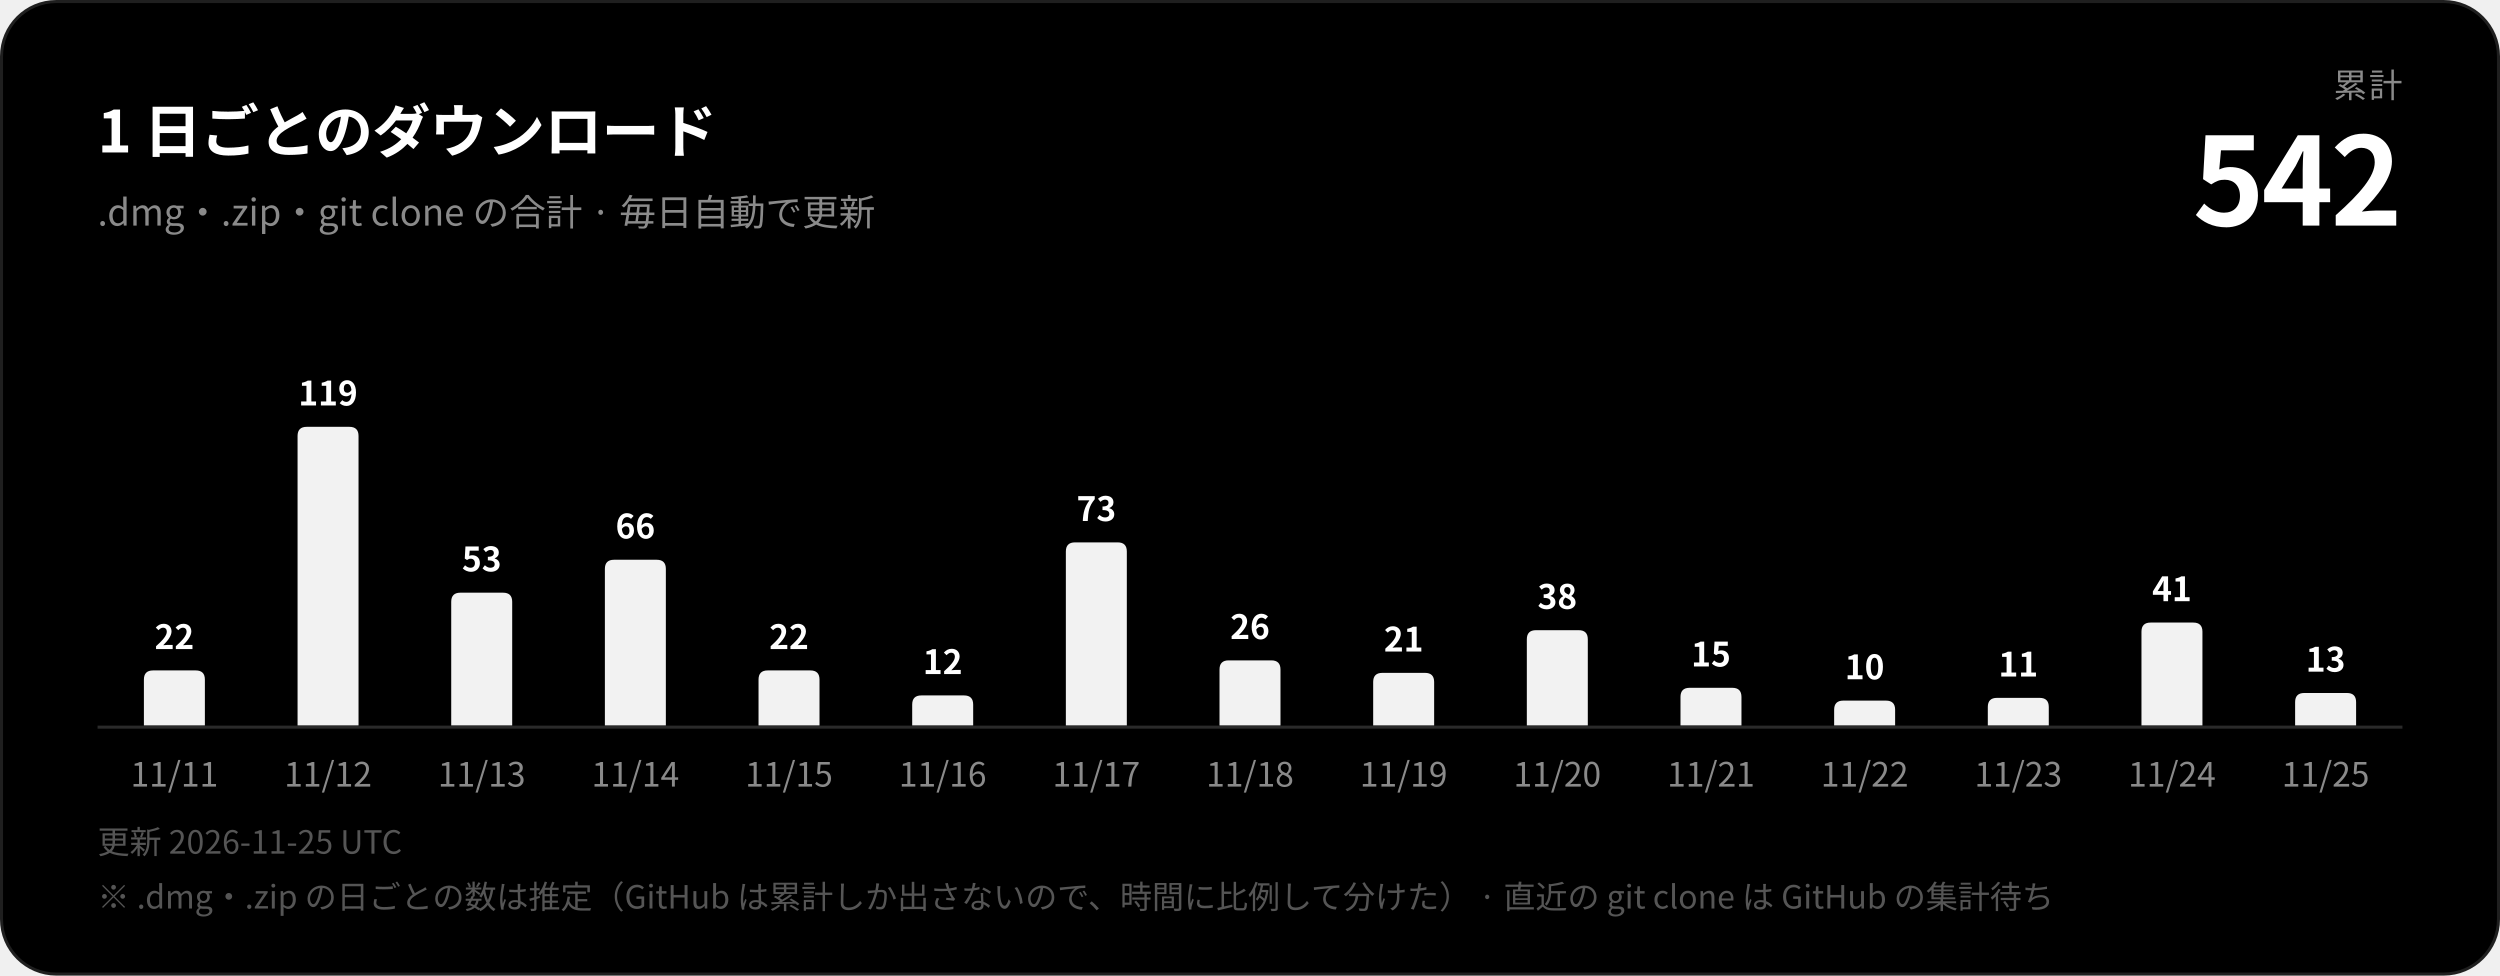
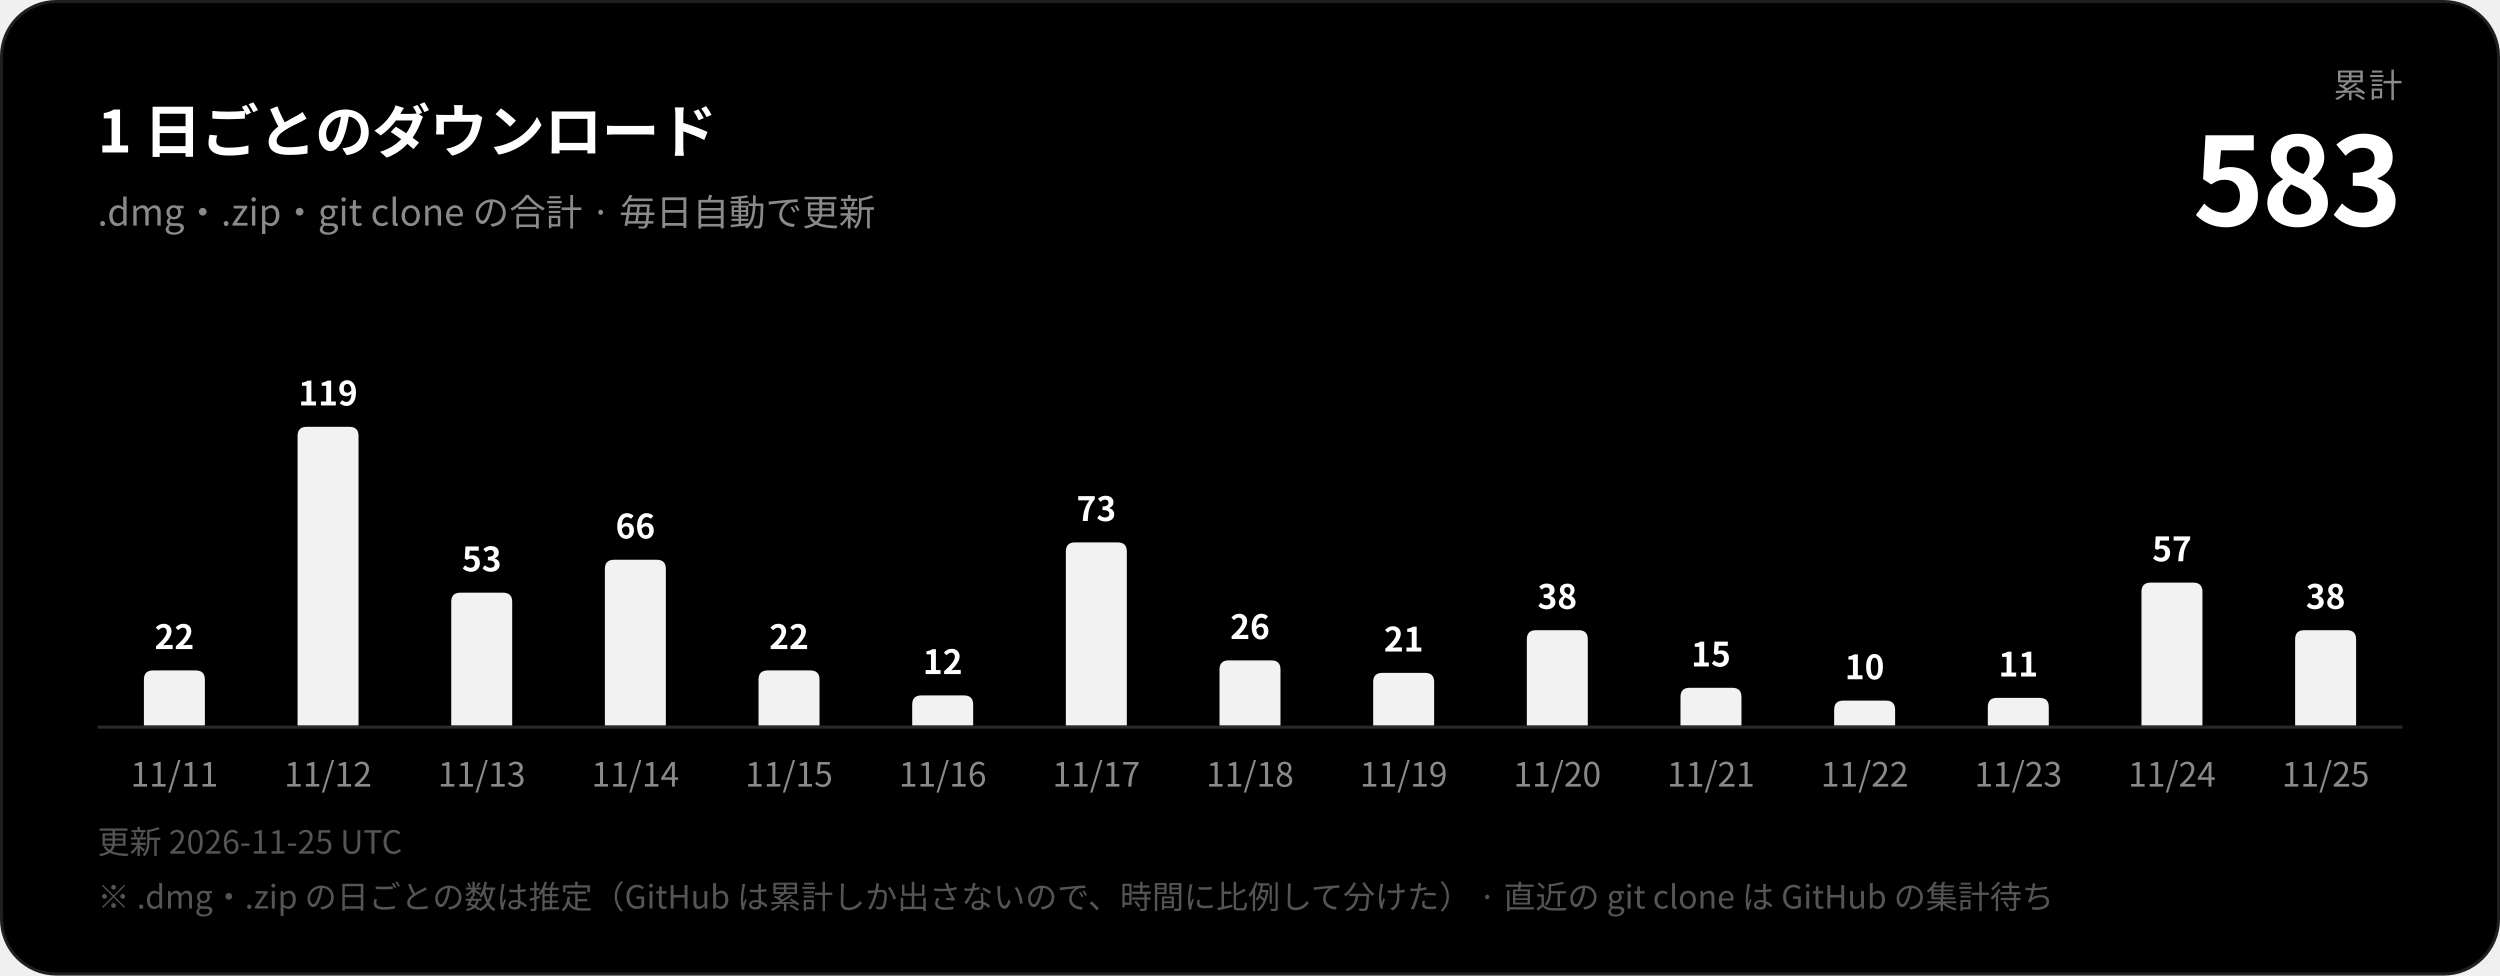
<svg xmlns="http://www.w3.org/2000/svg" width="820" height="320" viewBox="0 0 820 320" role="img" aria-label="1 日ごとのダウンロード">
  <rect x="0.5" y="0.5" width="819" height="319" rx="18" fill="#000000" stroke="#1f1f1f" />
  <g font-family="-apple-system, BlinkMacSystemFont, 'SF Pro Display', 'Segoe UI', 'Hiragino Sans', 'Hiragino Kaku Gothic ProN', 'Noto Sans CJK JP', 'Noto Sans JP', 'PingFang SC', 'Microsoft YaHei', sans-serif" style="font-variant-numeric: tabular-nums">
    <text x="32" y="50" font-size="19" font-weight="600" fill="#ffffff" letter-spacing="-0.2">1 日ごとのダウンロード</text>
    <text x="32" y="74" font-size="12" fill="#8a8a8a">.dmg・.zip・git clone の合計 · 毎日自動で更新</text>
    <text x="788" y="32" font-size="11" fill="#8a8a8a" text-anchor="end" letter-spacing="0.6">累計</text>
-     <text x="788" y="74" font-size="40" font-weight="700" fill="#ffffff" text-anchor="end" letter-spacing="-1">542</text>
+     <text x="788" y="74" font-size="40" font-weight="700" fill="#ffffff" text-anchor="end" letter-spacing="-1">583</text>
    <path d="M47.2,238.0V222.9Q47.2,219.9 50.2,219.9H64.2Q67.2,219.9 67.2,222.9V238.0Z" fill="#f2f2f2" />
    <text x="57.2" y="212.9" font-size="11" font-weight="600" fill="#ffffff" text-anchor="middle">22</text>
    <text x="57.2" y="258" font-size="11" fill="#8a8a8a" text-anchor="middle">11/11</text>
    <path d="M97.6,238.0V143.0Q97.6,140.0 100.6,140.0H114.6Q117.6,140.0 117.6,143.0V238.0Z" fill="#f2f2f2" />
    <text x="107.6" y="133.0" font-size="11" font-weight="600" fill="#ffffff" text-anchor="middle">119</text>
    <text x="107.6" y="258" font-size="11" fill="#8a8a8a" text-anchor="middle">11/12</text>
    <path d="M148.0,238.0V197.4Q148.0,194.4 151.0,194.4H165.0Q168.0,194.4 168.0,197.4V238.0Z" fill="#f2f2f2" />
    <text x="158.0" y="187.4" font-size="11" font-weight="600" fill="#ffffff" text-anchor="middle">53</text>
    <text x="158.0" y="258" font-size="11" fill="#8a8a8a" text-anchor="middle">11/13</text>
    <path d="M198.4,238.0V186.6Q198.4,183.6 201.4,183.6H215.4Q218.4,183.6 218.4,186.6V238.0Z" fill="#f2f2f2" />
    <text x="208.4" y="176.6" font-size="11" font-weight="600" fill="#ffffff" text-anchor="middle">66</text>
    <text x="208.4" y="258" font-size="11" fill="#8a8a8a" text-anchor="middle">11/14</text>
    <path d="M248.8,238.0V222.9Q248.8,219.9 251.8,219.9H265.8Q268.8,219.9 268.8,222.9V238.0Z" fill="#f2f2f2" />
    <text x="258.8" y="212.9" font-size="11" font-weight="600" fill="#ffffff" text-anchor="middle">22</text>
    <text x="258.8" y="258" font-size="11" fill="#8a8a8a" text-anchor="middle">11/15</text>
    <path d="M299.2,238.0V231.1Q299.2,228.1 302.2,228.1H316.2Q319.2,228.1 319.2,231.1V238.0Z" fill="#f2f2f2" />
    <text x="309.2" y="221.1" font-size="11" font-weight="600" fill="#ffffff" text-anchor="middle">12</text>
    <text x="309.2" y="258" font-size="11" fill="#8a8a8a" text-anchor="middle">11/16</text>
    <path d="M349.6,238.0V180.9Q349.6,177.9 352.6,177.9H366.6Q369.6,177.9 369.6,180.9V238.0Z" fill="#f2f2f2" />
    <text x="359.6" y="170.9" font-size="11" font-weight="600" fill="#ffffff" text-anchor="middle">73</text>
    <text x="359.6" y="258" font-size="11" fill="#8a8a8a" text-anchor="middle">11/17</text>
    <path d="M400.0,238.0V219.6Q400.0,216.6 403.0,216.6H417.0Q420.0,216.6 420.0,219.6V238.0Z" fill="#f2f2f2" />
    <text x="410.0" y="209.6" font-size="11" font-weight="600" fill="#ffffff" text-anchor="middle">26</text>
    <text x="410.0" y="258" font-size="11" fill="#8a8a8a" text-anchor="middle">11/18</text>
    <path d="M450.4,238.0V223.7Q450.4,220.7 453.4,220.7H467.4Q470.4,220.7 470.4,223.7V238.0Z" fill="#f2f2f2" />
    <text x="460.4" y="213.7" font-size="11" font-weight="600" fill="#ffffff" text-anchor="middle">21</text>
    <text x="460.4" y="258" font-size="11" fill="#8a8a8a" text-anchor="middle">11/19</text>
    <path d="M500.8,238.0V209.7Q500.8,206.7 503.8,206.7H517.8Q520.8,206.7 520.8,209.7V238.0Z" fill="#f2f2f2" />
    <text x="510.8" y="199.7" font-size="11" font-weight="600" fill="#ffffff" text-anchor="middle">38</text>
    <text x="510.8" y="258" font-size="11" fill="#8a8a8a" text-anchor="middle">11/20</text>
    <path d="M551.2,238.0V228.6Q551.2,225.6 554.2,225.6H568.2Q571.2,225.6 571.2,228.6V238.0Z" fill="#f2f2f2" />
    <text x="561.2" y="218.6" font-size="11" font-weight="600" fill="#ffffff" text-anchor="middle">15</text>
    <text x="561.2" y="258" font-size="11" fill="#8a8a8a" text-anchor="middle">11/21</text>
    <path d="M601.6,238.0V232.8Q601.6,229.8 604.6,229.8H618.6Q621.6,229.8 621.6,232.8V238.0Z" fill="#f2f2f2" />
    <text x="611.6" y="222.8" font-size="11" font-weight="600" fill="#ffffff" text-anchor="middle">10</text>
    <text x="611.6" y="258" font-size="11" fill="#8a8a8a" text-anchor="middle">11/22</text>
    <path d="M652.0,238.0V231.9Q652.0,228.9 655.0,228.9H669.0Q672.0,228.9 672.0,231.9V238.0Z" fill="#f2f2f2" />
    <text x="662.0" y="221.9" font-size="11" font-weight="600" fill="#ffffff" text-anchor="middle">11</text>
    <text x="662.0" y="258" font-size="11" fill="#8a8a8a" text-anchor="middle">11/23</text>
-     <path d="M702.4,238.0V207.2Q702.4,204.2 705.4,204.2H719.4Q722.4,204.2 722.4,207.2V238.0Z" fill="#f2f2f2" />
-     <text x="712.4" y="197.2" font-size="11" font-weight="600" fill="#ffffff" text-anchor="middle">41</text>
+     <path d="M702.4,238.0V194.1Q702.4,191.1 705.4,191.1H719.4Q722.4,191.1 722.4,194.1V238.0Z" fill="#f2f2f2" />
+     <text x="712.4" y="184.1" font-size="11" font-weight="600" fill="#ffffff" text-anchor="middle">57</text>
    <text x="712.4" y="258" font-size="11" fill="#8a8a8a" text-anchor="middle">11/24</text>
-     <path d="M752.8,238.0V230.3Q752.8,227.3 755.8,227.3H769.8Q772.8,227.3 772.8,230.3V238.0Z" fill="#f2f2f2" />
-     <text x="762.8" y="220.3" font-size="11" font-weight="600" fill="#ffffff" text-anchor="middle">13</text>
+     <path d="M752.8,238.0V209.7Q752.8,206.7 755.8,206.7H769.8Q772.8,206.7 772.8,209.7V238.0Z" fill="#f2f2f2" />
+     <text x="762.8" y="199.7" font-size="11" font-weight="600" fill="#ffffff" text-anchor="middle">38</text>
    <text x="762.8" y="258" font-size="11" fill="#8a8a8a" text-anchor="middle">11/25</text>
    <line x1="32" y1="238.5" x2="788" y2="238.5" stroke="#2a2a2a" stroke-width="1" />
    <text x="32" y="280" font-size="10.5" fill="#555555">更新 2026-11-25 UTC</text>
    <text x="32" y="298" font-size="10.5" fill="#555555">※ .dmg・.zip の日ごとの数は推定（GitHub は累計しか出さないので、時間に比例して分けた） · 直近の git clone は GitHub の集計待ち</text>
  </g>
</svg>
